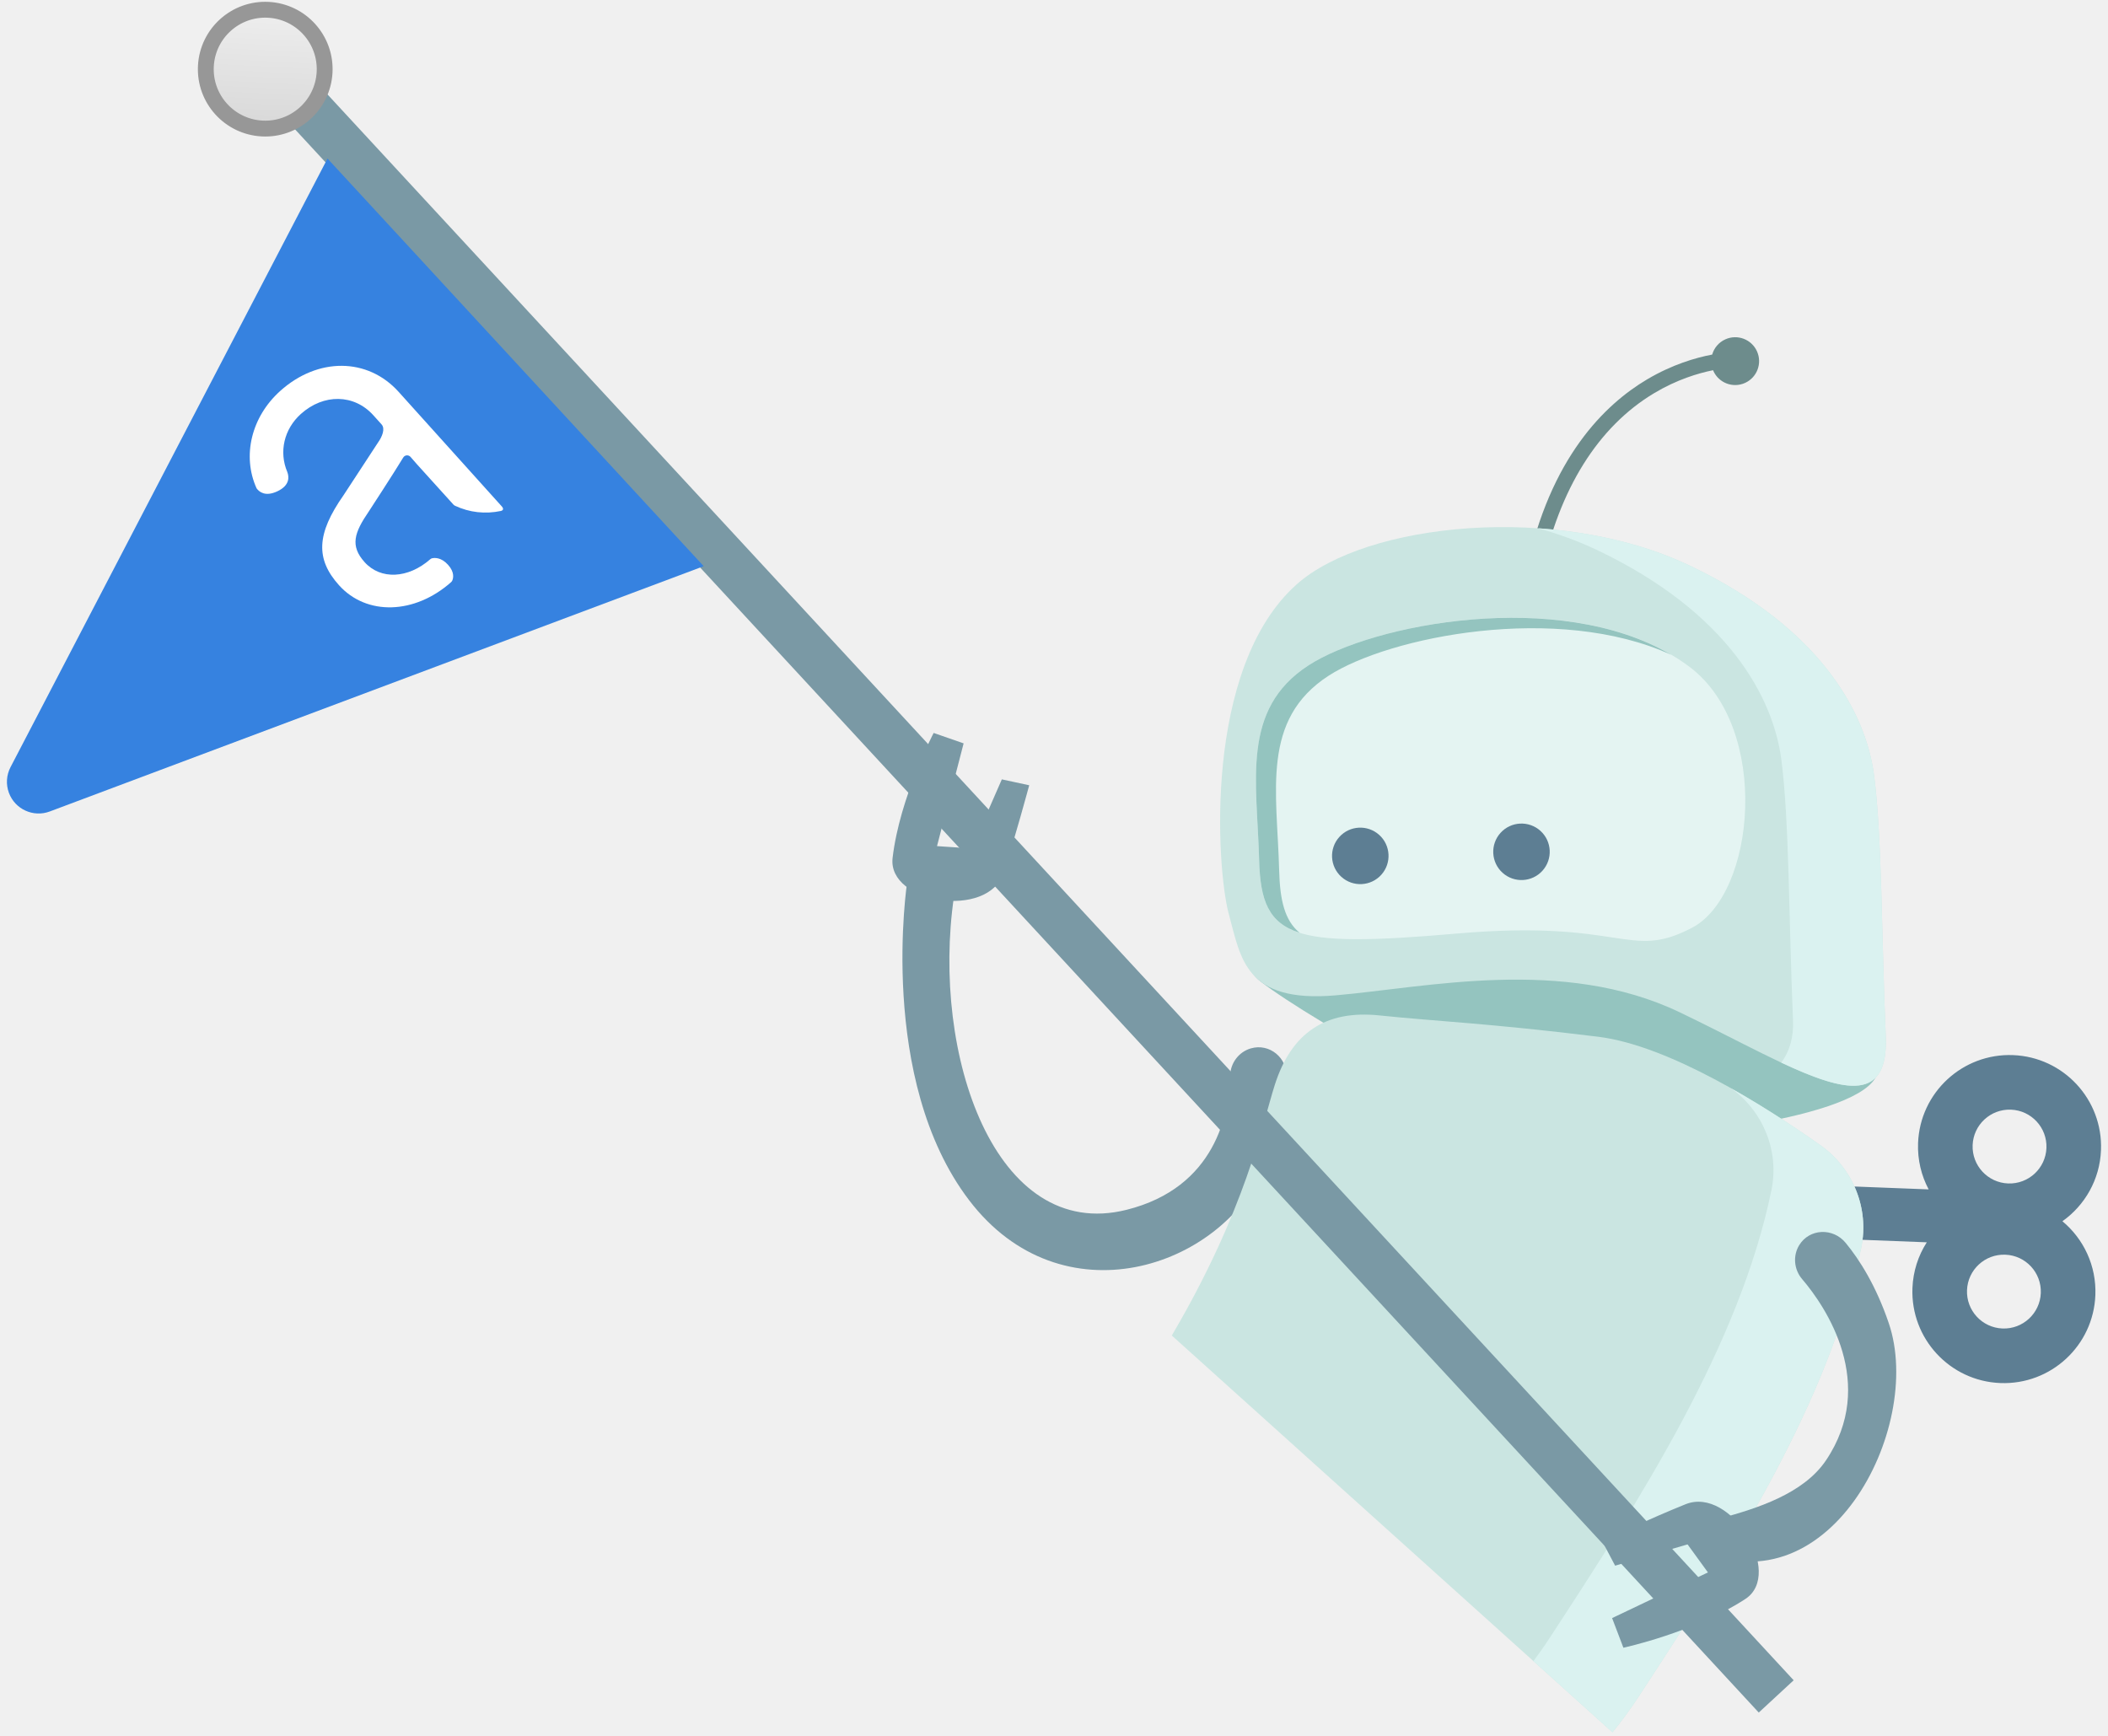
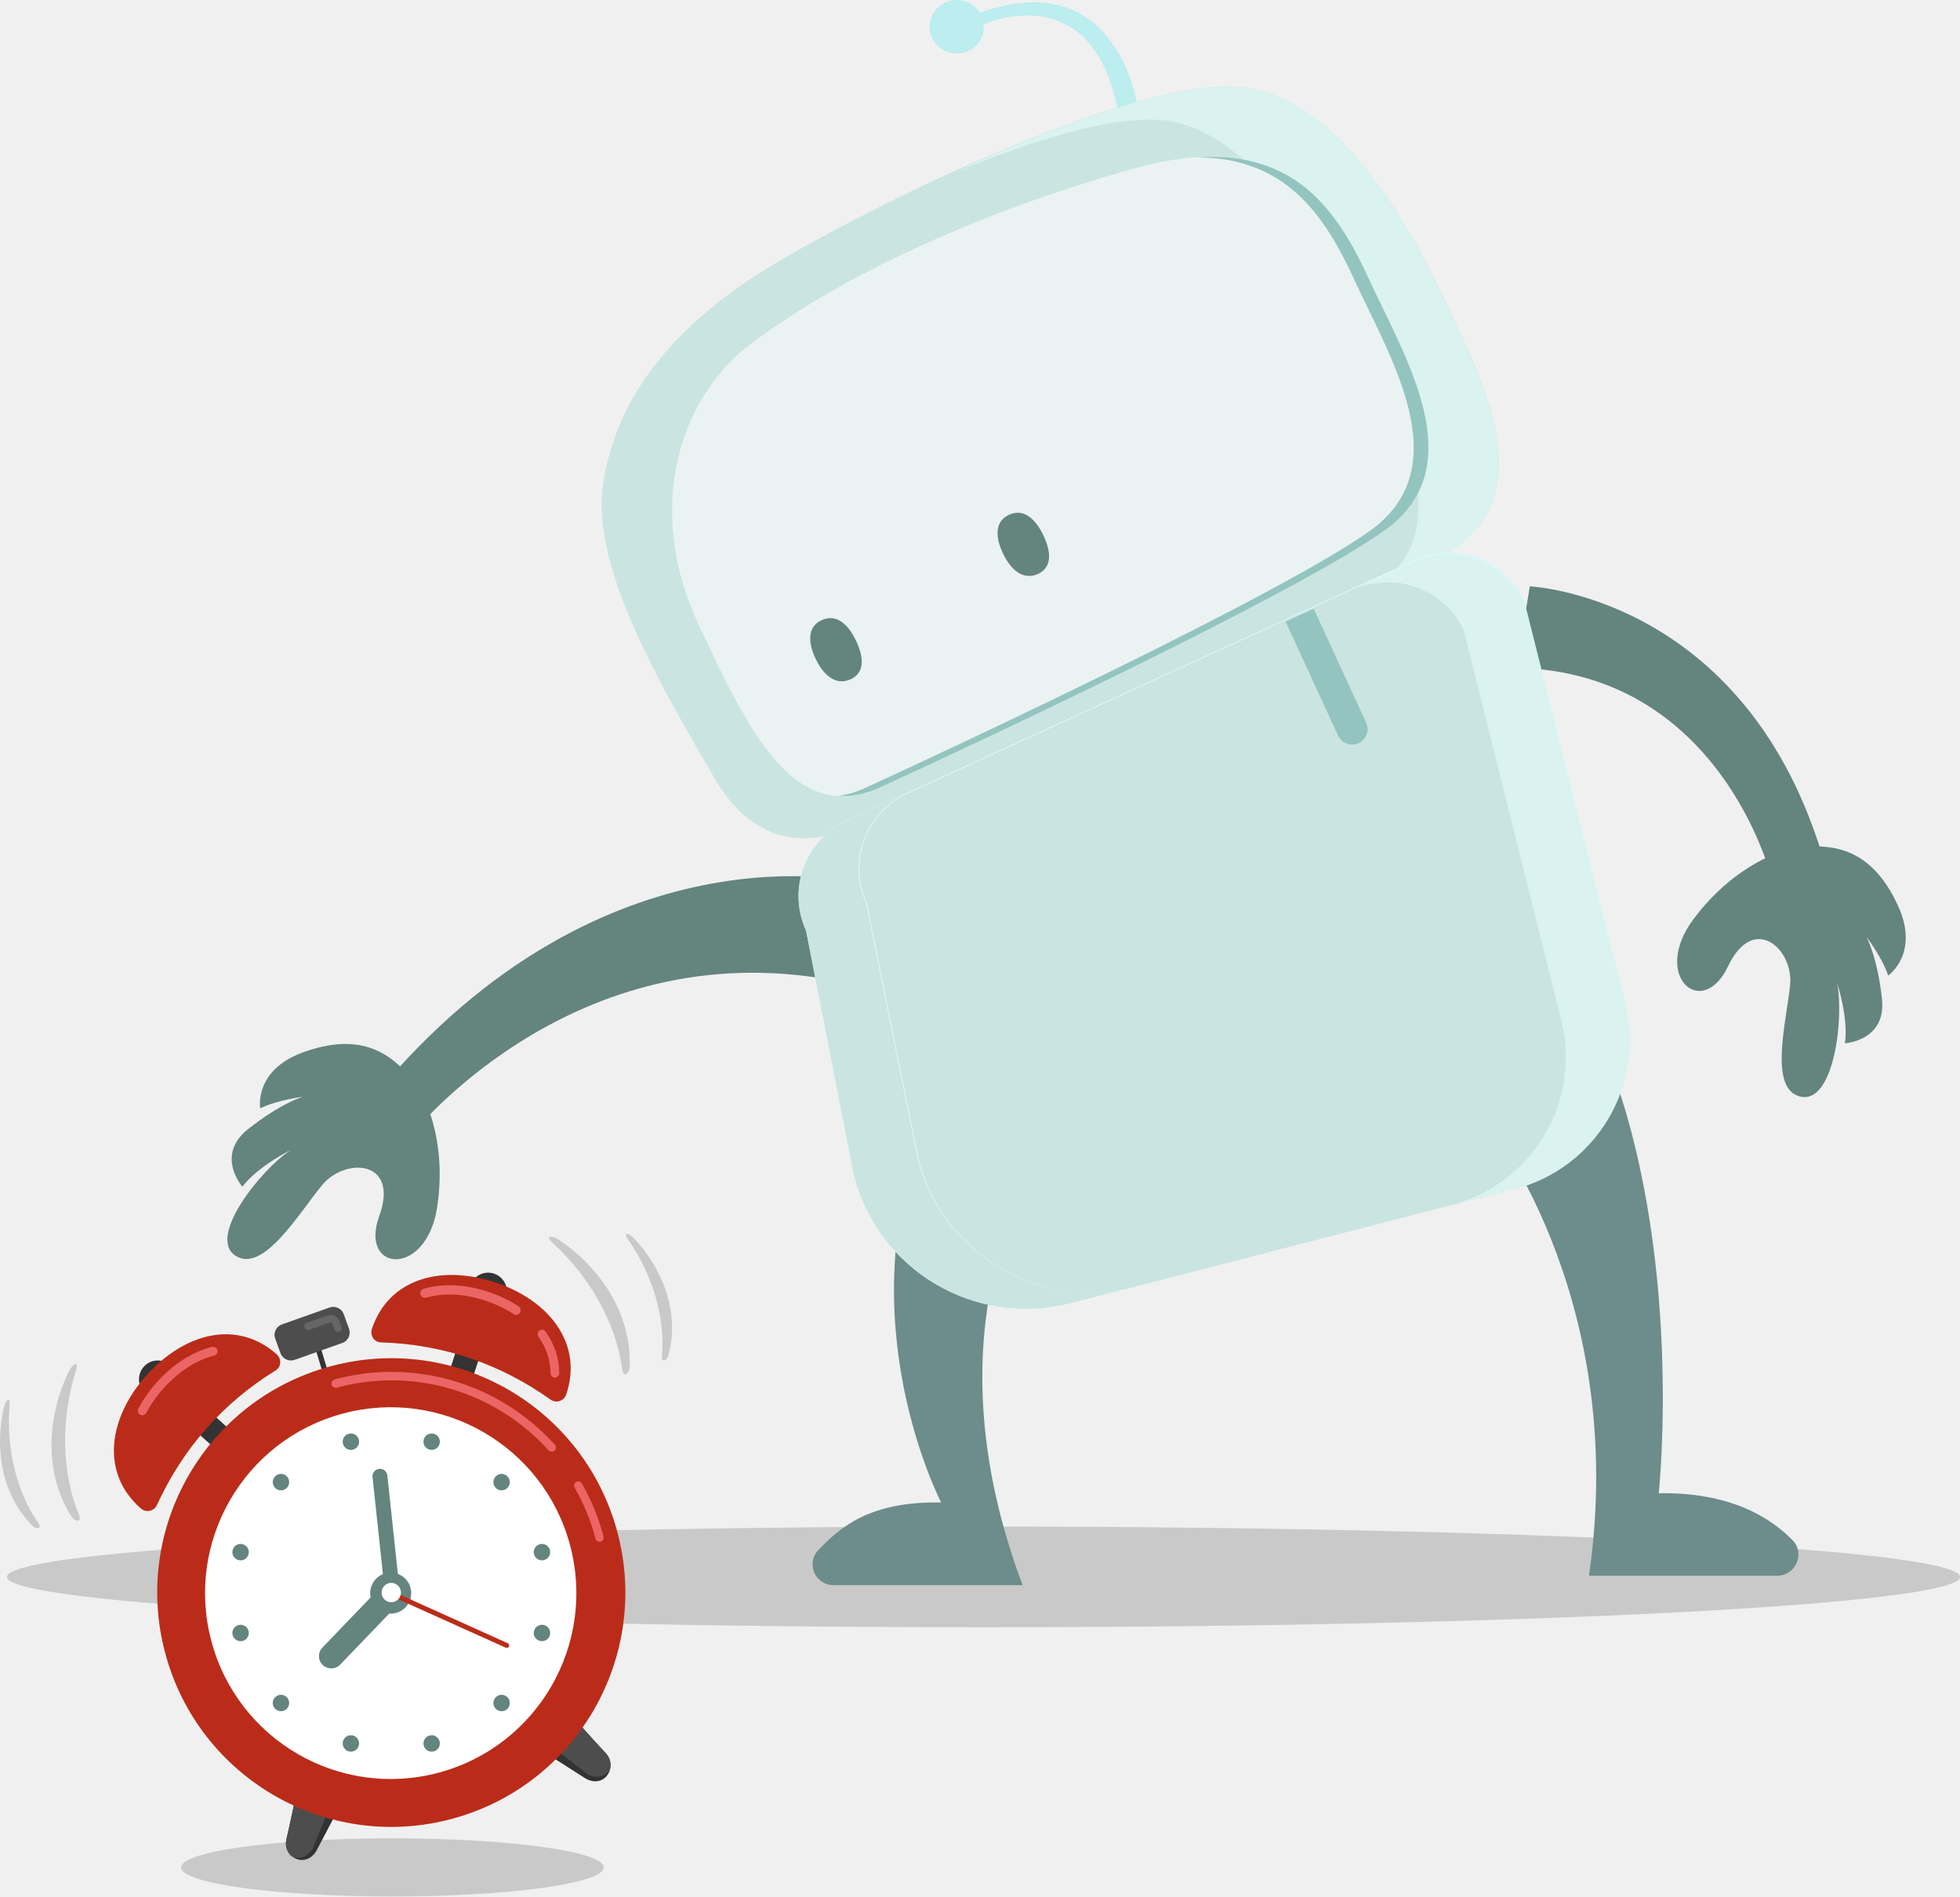
- <svg xmlns="http://www.w3.org/2000/svg" height="219" viewBox="0 0 266 219" width="266">
-   <linearGradient id="a" x1="50%" x2="50%" y1="0%" y2="100%">
-     <stop offset="0" stop-color="#eee" />
-     <stop offset="1" stop-color="#d8d8d8" />
-   </linearGradient>
+ <svg xmlns="http://www.w3.org/2000/svg" height="810" viewBox="0 0 837 810" width="837">
  <g fill="none" fill-rule="evenodd">
-     <g fill-rule="nonzero" transform="translate(108 36)">
-       <g fill="#7a99a5" transform="matrix(-.06975647 .9975641 -.9975641 -.06975647 57.18757 59.80933)">
-         <path d="m48.26 4.796c-.546 1.469-2.008 2.427-3.613 2.355-4.656-.211-14.198.797-17.801 11.866-5.295 16.266 17.875 25.974 37.899 24.476l1.436 6.017s-25.097 2.067-39.512-10.599c-14.415-12.665-6.435-32.306 6.869-36.951 4.714-1.646 8.567-2.021 11.334-1.953 2.52.062 4.245 2.485 3.388 4.789" transform="matrix(-1 0 0 1 85.18123 0)" />
-         <path d="m15.257 35s-6.978 1.369-11.256 2.452c-6.005 1.52-4.88 14.38.913 14.106 7.702-.364 16.087-4.07 16.087-4.07l-1.047-3.863-13.169 2.445v-4.374l8.973-3.198z" transform="matrix(-1 0 0 1 21.00056 0)" />
+     <path d="m837 673.497c0 11.874-186.694 21.503-416.996 21.503s-417.004-9.629-417.004-21.503 186.701-21.497 417.004-21.497 416.996 9.623 416.996 21.497" fill="#c9c9c9" />
+     <g fill="#64847e" transform="matrix(.8746197 -.4848096 -.4848096 -.8746197 752.1367 479.8394)">
+       <path d="m54.738 90.179s23.439 86.949-51.822 130.696l21.849 27.683s74.701-45.757 54.924-154.037l-3.004-16.758z" />
+       <path d="m66.096 96.923s-21.156 6.002-49.021-6.513c-27.872-12.521-17.802-39.728 2.976-24.861 20.764 14.867 28.187-7.101 19.377-19.832-8.817-12.738-30.008-34.616-19.048-43.951 10.953-9.335 32.557 20.68 37.032 35.036 0 0-2.899-15.449-9.566-24.167 0 0 16.044-7.71 23.033 8.922 6.989 16.625 7.038 26.303 7.038 26.303s1.639-11.079.105-18.887c0 0 16.604 1.604 18.173 24.461 1.562 22.858-7.325 36.646-30.099 43.488" />
+     </g>
+     <g fill="#64847e" transform="matrix(.9876883 .1564345 .1564345 -.9876883 92.3024 535.7943)">
+       <path d="m75.591 82.006s14.258-16.737 14.468-47.291c.224-30.547-28.705-32.704-23.838-7.633 4.874 25.071-18.187 22.676-26.093 9.37-7.913-13.313-18.992-41.689-32.046-35.61-13.047 6.079 5.259 38.208 16.457 48.25 0 0-12.85-9.062-17.998-18.747 0 0-13.684 11.38-1.471 24.65 12.206 13.271 20.988 17.346 20.988 17.346s-10.75-3.123-17.22-7.759c0 0-5.455 15.764 14.678 26.702 20.141 10.932 36.38 8.586 52.074-9.279" />
+       <path d="m72.832 61.032s52.361 95.962 163.75 95.92l10.315 42.984s-112.229 9.839-190.361-121.816z" />
+     </g>
+     <path d="m406.53.187c4.811-.868 9.454 1.354 11.894 5.22 59.725-21.352 67.575 41.163 67.575 41.163l-8.244 2.43c-9.426-52.076-44.996-43.544-57.679-38.692.598 5.879-3.411 11.322-9.411 12.398-6.295 1.125-12.331-2.999-13.477-9.218-1.147-6.213 3.039-12.175 9.341-13.3" fill="#bcedef" />
+     <path d="m395.547 480c-34.375 83.44 6.371 161.71 6.371 161.71-30.577-.532-43.04 10.514-52.482 20.384-5.35 5.604-1.301 14.906 6.441 14.906h80.814c-39.432-104.657 1.308-169.64 1.308-169.64z" fill="#6d8c8c" />
+     <path d="m685.37 449c34.079 85.064 22.99 188.766 22.99 188.766 30.247-.525 47.629 10.274 57.124 20.051 5.517 5.665 1.349 15.183-6.551 15.183h-80.372c17.536-121.144-45.56-196.69-45.56-196.69z" fill="#6d8c8c" />
+     <path d="m352.891 356.636s-27.922 10.012-47.652-24.213c-19.744-34.232-52.735-88.25-47.729-124.71 5.006-36.467 28.909-68.458 73.382-94.976 44.459-26.518 156.65-81.65 201.179-75.219 48.254 6.978 79.543 78.89 94.365 111.216 14.815 32.327 22.797 65.935-4.537 84.88-27.327 18.952-203.7 94.31-269.009 123.022" fill="#bce1dd" />
+     <path d="m352.891 356.636s-27.922 10.012-47.652-24.213c-19.744-34.232-52.735-88.25-47.729-124.71 5.006-36.467 28.909-68.458 73.382-94.976 44.459-26.518 156.65-81.65 201.179-75.219 48.254 6.978 79.543 78.89 94.365 111.216 14.815 32.327 22.797 65.935-4.537 84.88-27.327 18.952-203.7 94.31-269.009 123.022" fill="#cae5e1" />
+     <path d="m626.449 148.832c-14.808-32.355-46.069-104.329-94.278-111.313-29.288-4.242-87.878 18.232-137.171 41.66 39.717-17.594 82.429-31.836 105.792-27.229 44.355 8.751 75.762 80.669 90.564 113.017s23.412 65.698-.818 83.25c-7.478 5.421-27.763 15.574-53.924 27.783 40.893-18.611 74.587-34.767 85.303-42.214 27.308-18.961 19.334-52.599 4.533-84.954" fill="#daf2f0" />
+     <path d="m406.009 332.315s-23.885 8.146-43.145-26.339c-19.246-34.478-51.24-88.999-48.948-124.242 2.292-35.242 21.397-65.037 58.83-88.319 11.697-7.277 29.016-16.895 48.521-26.416-35.625 15.451-70.016 33.483-90.299 45.583-44.519 26.535-68.446 58.545-73.457 95.028-5.011 36.49 28.013 90.542 47.778 124.795 19.75 34.247 47.701 24.229 47.701 24.229 45.213-19.861 143.578-62.051 209.011-92.463-53.798 24.376-122.293 53.449-155.991 68.143" fill="#cae5e1" />
+     <path d="m298.602 267.326c20.325 43.154 39.964 85.72 76.588 68.923 36.638-16.797 177.449-82.641 215.277-109.858 37.835-27.211 8.507-73.745-6.868-107.262-15.382-33.517-37.31-64.738-100.112-46.975-56.494 15.978-118.49 41.495-162.753 74.627-29.665 22.193-46.314 69.203-22.131 120.545" fill="#eaf3f2" />
+     <path d="m335.604 262.062c-19.42-37.827-19.999-81.054-6.927-120.062-2.393 1.691-4.771 3.382-7.066 5.107-29.556 22.155-46.145 69.086-22.05 120.341 20.251 43.081 39.818 85.575 76.308 68.806 4.346-1.991 10.199-4.702 17.132-7.937-23.557-16.601-43.494-39.168-57.396-66.256" fill="#eaf3f2" />
+     <path d="m584.562 119.134c-12.985-28.25-30.618-54.862-73.492-51.909 38.331-.035 54.877 25.282 67.203 52.112 15.404 33.521 44.774 80.061 6.885 107.275-37.889 27.214-178.9 93.073-215.583 109.872-4.06 1.862-7.902 2.954-11.576 3.437 5.49.399 11.407-.686 17.858-3.64 36.69-16.799 177.701-82.651 215.583-109.872 37.889-27.214 8.519-73.754-6.878-107.275" fill="#94c4bf" />
+     <path d="m646.714 507.639-189.617 48.935c-40.611 10.481-82.013-13.965-92.479-54.6l-20.379-104.495c-8.168-17.814-.357-38.875 17.444-47.049l242.228-111.191c17.801-8.168 38.852-.358 47.014 17.457l42.979 170.894c9.058 35.145-12.07 70.984-47.189 80.049" fill="#d7f8f8" />
+     <path d="m625.629 268.689c-8.163-17.801-29.194-25.619-46.983-17.45l-190.993 87.658c-17.775 8.168-25.574 29.205-17.418 47.006l22.039 109.115c10.466 40.603 51.842 65.031 92.419 54.558l67.524-17.422 67.531-17.429c35.096-9.051 56.204-44.862 47.158-79.98z" fill="#cae5e1" />
+     <path d="m552.001 532.118-67.599 17.428c-40.623 10.477-82.044-13.959-92.522-54.576l-22.063-109.152c-8.165-17.807-.357-38.851 17.438-47.022l71.524-32.796-97.085 44.52c-17.809 8.171-25.624 29.222-17.452 47.029l20.388 104.45c10.471 40.617 51.893 65.053 92.515 54.576l159.855-41.219z" fill="#cae5e1" />
+     <path d="m693.897 428.133-43.111-170.488c-8.186-17.765-29.303-25.563-47.158-17.415l-25.628 11.701c17.849-8.141 38.958-.343 47.144 17.429l41.431 165.788c9.079 35.061-12.108 70.815-47.334 79.852l27.321-7.008c35.226-9.043 56.42-44.797 47.334-79.859" fill="#daf2f0" />
+     <path d="m571.388 314.156c1.521 3.311 5.442 4.758 8.763 3.242 3.307-1.517 4.765-5.426 3.251-8.737l-22.388-48.661-12.014 5.496z" fill="#94c4bf" />
+     <path d="m365.596 273.73c3.338 7.011 3.795 13.712-2.497 16.471-6.199 2.718-11.448-1.809-14.787-8.82-3.331-7.011-3.581-13.781 2.711-16.567 6.291-2.78 11.241 1.906 14.573 8.917" fill="#64847e" />
+     <path d="m445.597 228.729c3.331 7.011 3.802 13.712-2.497 16.471-6.199 2.718-11.456-1.81-14.787-8.821s-3.581-13.781 2.711-16.568c6.284-2.78 11.242 1.913 14.573 8.917" fill="#64847e" />
+     <g transform="translate(0 527)">
+       <path d="m167.578 283c-49.835 0-90.234-5.56-90.234-12.421 0-6.859 40.399-12.421 90.234-12.421 49.836 0 90.235 5.561 90.235 12.421 0 6.86-40.399 12.421-90.235 12.421" fill="#c9c9c9" />
+       <path d="m207.323 16.64c-4.389.618-7.446 4.682-6.83 9.076.617 4.394 4.676 7.457 9.064 6.839 4.389-.617 7.447-4.682 6.83-9.076-.616-4.394-4.674-7.457-9.064-6.839" fill="#333" />
+       <path d="m189.225 66.98 8.631-26.552 9.854 3.106-8.648 26.607z" fill="#333" />
+       <path d="m266.982 59.912c-.571 0-1.106-.627-1.324-2.294-2.544-19.472-13.9-39.312-29.324-53.473-2.342-2.151-2.188-2.942-1.146-2.942.885 0 2.411.572 3.586 1.367 16.682 11.279 31.191 30.908 30.089 54.454-.067 1.451-1.017 2.888-1.881 2.888m16.512-5.861c-.548-.001-.96-.585-.82-2.142 1.472-16.45-4.224-34.811-14.296-49.252-1.361-1.95-1.297-2.657-.666-2.657.682 0 2.03.829 2.956 1.81 11.634 12.304 19.955 31.067 14.746 50.197-.297 1.096-1.221 2.045-1.919 2.045" fill="#c9c9c9" />
+       <path d="m241.777 68.623c7.387-21.63-7.196-40.477-30.848-48.091-22.955-7.39-45.067-1.274-52.145 20.151-.785 2.378.718 5.56 3.923 5.658 26.8.82 51.046 9.255 72.459 24.479 2.273 1.616 5.638.649 6.611-2.197" fill="#ba2c19" />
+       <path d="m220.38 34.583c-.354 0-.712-.101-1.033-.311-1.759-1.156-3.669-2.229-5.714-3.206-2.013-.963-4.132-1.815-6.341-2.548-4.562-1.513-9.067-2.383-13.36-2.588-.669-.032-1.334-.049-1.993-.049-3.513 0-6.872.457-9.992 1.382-.175.052-.353.077-.528.077-.838 0-1.608-.569-1.849-1.44-.29-1.052.301-2.149 1.323-2.448 3.456-1.026 7.166-1.533 11.034-1.533.72 0 1.447.018 2.179.053 4.656.223 9.497 1.152 14.358 2.764 2.372.786 4.642 1.699 6.794 2.727 2.147 1.027 4.206 2.187 6.157 3.471.895.588 1.157 1.812.587 2.733-.367.592-.988.915-1.622.915" fill="#ec6565" />
+       <path d="m236.983 61.373c-1.016 0-1.845-.843-1.857-1.894-.026-2.776-.489-5.464-1.341-8.029-.879-2.646-2.172-5.152-3.827-7.484-.606-.856-.424-2.056.405-2.68.331-.249.715-.37 1.096-.37.574 0 1.14.273 1.504.788 1.878 2.649 3.349 5.498 4.349 8.507.971 2.926 1.499 6.013 1.53 9.223.012 1.058-.81 1.927-1.836 1.939-.008 0-.016.001-.023.001" fill="#ec6565" />
+       <path d="m64.366 54.654c4.109-1.662 8.787.326 10.446 4.44 1.66 4.115-.325 8.798-4.435 10.46-4.108 1.662-8.786-.326-10.445-4.44-1.66-4.115.325-8.798 4.434-10.46" fill="#333" />
+       <path d="m105.071 89.829-20.801-18.713-6.926 7.552 20.844 18.751z" fill="#333" />
+       <path d="m16.002 125.67c-.642 0-1.486-.351-2.078-.943-13.931-13.953-16.09-34.341-12.214-50.796.355-1.507 1.286-3.119 1.888-3.119.405 0 .661.728.494 2.71-1.482 17.523 2.727 36.254 12.131 49.752 1.183 1.699.683 2.396-.221 2.396m17.125-3.184c-.796 0-1.914-.692-2.542-1.679-12.598-19.825-9.886-44.051-1.177-62.138.763-1.583 2.159-3.14 2.892-3.14.55 0 .727.879-.021 3.285-6.204 19.953-6.113 42.788 1.346 60.906.823 1.999.341 2.766-.498 2.766" fill="#c9c9c9" />
+       <path d="m60.148 117.267c-17.265-15.062-14.051-38.711 2.674-57.156 16.231-17.902 38.503-23.668 55.397-8.629 1.874 1.668 2.165 5.182-.569 6.871-22.865 14.129-39.695 33.584-50.659 57.511-1.163 2.54-4.571 3.385-6.844 1.403" fill="#ba2c19" />
+       <path d="m60.779 77.448c-.298 0-.601-.069-.884-.215-.941-.486-1.309-1.639-.819-2.574 1.067-2.041 2.284-4.032 3.646-5.957 1.363-1.927 2.885-3.818 4.556-5.654 3.426-3.761 7.165-6.941 11.087-9.44 3.919-2.499 8.014-4.308 12.153-5.327.157-.039.315-.058.47-.058.861 0 1.644.579 1.863 1.446.259 1.024-.366 2.062-1.396 2.319-3.738.922-7.451 2.565-11.02 4.839-3.615 2.304-7.091 5.268-10.307 8.798-1.555 1.709-2.976 3.473-4.252 5.278-1.295 1.831-2.428 3.676-3.39 5.515-.342.655-1.011 1.029-1.706 1.029" fill="#ec6565" />
+       <path d="m139.888 66.244 2.153-.683-5.631-18.8-2.152.683z" fill="#333" />
+       <path d="m140.728 31.448-20.344 7.215c-2.462.872-3.756 3.584-2.876 6.026l2.256 6.253c.881 2.442 3.616 3.724 6.077 2.852l20.344-7.215c2.462-.874 3.756-3.585 2.876-6.026l-2.256-6.254c-.881-2.441-3.616-3.724-6.077-2.851" fill="#4d4d4d" />
+       <path d="m127.396 234.778c-1.527 7.469-3.034 14.878-5.137 23.957-1.502 7.259 7.804 12.572 12.743 4.973l11.903-22.636z" fill="#333" />
+       <path d="m127.41 234.778c-1.532 7.521-3.042 14.98-5.151 24.121-.542 2.636.323 5.016 1.886 6.625 2.824 1.649 6.718 1.273 9.362-2.815 4.187-10.365 6.902-17.057 9.021-23.034z" fill="#4d4d4d" />
+       <path d="m242.346 203.604c5.076 5.773 10.103 11.504 16.487 18.397 4.948 5.603-.435 14.933-8.529 10.76l-21.677-13.84z" fill="#333" />
+       <path d="m242.221 203.604c5.111 5.744 10.172 11.446 16.6 18.306 1.796 2.01 2.24 4.503 1.69 6.673-1.626 2.837-5.198 4.453-9.551 2.236-8.847-6.882-14.569-11.32-19.414-15.434z" fill="#4d4d4d" />
+       <path d="m192.958 249.853c53.314-14.305 84.953-69.178 70.668-122.564-14.284-53.385-69.086-85.066-122.399-70.761-53.314 14.304-84.953 69.177-70.668 122.563 14.284 53.386 69.086 85.067 122.399 70.762" fill="#ba2c19" />
+       <path d="m188.553 233.39c44.234-11.868 70.484-57.396 58.632-101.689-11.852-44.294-57.319-70.578-101.552-58.71-44.234 11.868-70.485 57.396-58.632 101.689 11.852 44.294 57.319 70.578 101.552 58.71" />
+       <path d="m187.366 230.105c42.288-11.346 67.383-54.871 56.052-97.216-11.33-42.344-54.798-67.474-97.086-56.127-42.288 11.347-67.383 54.871-56.052 97.216 11.33 42.344 54.798 67.474 97.086 56.127" fill="#fff" />
+       <g fill="#64847e">
+         <path d="m167.555 156.356c-1.607 0-2.988-1.206-3.161-2.829l-5.31-49.688c-.186-1.737 1.081-3.296 2.827-3.481 1.752-.184 3.315 1.076 3.501 2.812l5.31 49.688c.186 1.737-1.081 3.295-2.829 3.48-.114.013-.228.018-.339.018" />
+         <path d="m141.471 185.582c-1.309 0-2.619-.482-3.64-1.454-2.103-2.002-2.178-5.323-.167-7.416l25.945-27.016c2.012-2.093 5.346-2.168 7.45-.166 2.103 2.002 2.177 5.323.166 7.416l-25.945 27.016c-1.036 1.078-2.42 1.62-3.809 1.62" />
+         <path d="m169.115 161.901c4.669-1.253 7.441-6.06 6.19-10.735-1.251-4.675-6.052-7.451-10.721-6.198-4.67 1.253-7.441 6.06-6.19 10.735 1.251 4.676 6.052 7.451 10.721 6.198" />
+         <path d="m106.127 136.833c.5-1.87-.612-3.798-2.478-4.299-1.868-.501-3.793.613-4.294 2.482-.5 1.869.612 3.798 2.48 4.299 1.867.501 3.792-.613 4.293-2.482zm16.335 61.048c-1.367-1.368-3.59-1.368-4.957 0-1.367 1.368-1.367 3.595 0 4.964 1.367 1.368 3.59 1.368 4.957 0s1.367-3.595 0-4.964zm28.296 16.357c-1.868-.501-3.793.613-4.293 2.482-.5 1.87.612 3.798 2.478 4.3 1.867.501 3.792-.614 4.293-2.482.5-1.87-.612-3.798-2.478-4.3zm60.965-16.357c-1.367 1.368-1.367 3.595.001 4.964 1.367 1.368 3.59 1.37 4.957 0 1.367-1.368 1.367-3.595 0-4.964-1.367-1.368-3.592-1.368-4.958 0zm16.336-28.332c-.5 1.869.612 3.798 2.478 4.299 1.867.501 3.793-.613 4.293-2.482.5-1.869-.612-3.798-2.478-4.299-1.867-.502-3.792.612-4.293 2.482zm-16.335-61.048c1.367 1.368 3.59 1.368 4.957-.001 1.367-1.368 1.367-3.595 0-4.964-1.368-1.368-3.59-1.368-4.957 0-1.367 1.37-1.368 3.595 0 4.965zm-28.294-16.358c1.867.501 3.792-.613 4.292-2.482.5-1.87-.611-3.798-2.478-4.299-1.867-.501-3.793.613-4.293 2.482-.5 1.869.612 3.798 2.48 4.299zm-77.303 77.406c-.501-1.873-2.423-2.984-4.293-2.483-1.87.502-2.98 2.428-2.478 4.299.501 1.873 2.423 2.984 4.293 2.483 1.869-.502 2.98-2.428 2.478-4.299zm44.631-77.406c1.869-.502 2.979-2.426 2.478-4.299-.501-1.873-2.424-2.984-4.293-2.482-1.87.502-2.98 2.426-2.478 4.299.5 1.871 2.423 2.983 4.293 2.482zm77.301 44.691c.501 1.871 2.423 2.983 4.293 2.482 1.87-.502 2.98-2.428 2.478-4.299-.501-1.873-2.423-2.984-4.293-2.482-1.869.502-2.979 2.426-2.478 4.299zm-44.63 77.405c-1.87.502-2.98 2.426-2.48 4.299.501 1.873 2.424 2.984 4.293 2.482 1.87-.502 2.98-2.426 2.478-4.299-.5-1.871-2.423-2.984-4.292-2.482zm-60.967-105.738c1.367-1.368 1.368-3.595 0-4.964-1.367-1.368-3.59-1.368-4.957 0-1.367 1.37-1.368 3.595 0 4.964 1.367 1.37 3.59 1.37 4.957 0z" />
      </g>
-       <path d="m153.003 113.15c-1.646 1.978-4.585 2.246-6.562.6-1.979-1.647-2.247-4.585-.601-6.563 1.646-1.977 4.585-2.246 6.563-.599 1.978 1.646 2.247 4.585.6 6.562zm-11.72 14.076c-1.646 1.979-4.584 2.248-6.562.601s-2.246-4.585-.6-6.562c1.647-1.979 4.585-2.248 6.563-.601 1.977 1.646 2.246 4.585.599 6.562zm-.738-24.447c-2.387 2.867-3.147 6.549-2.389 9.928-3.461-.134-6.943 1.281-9.33 4.149-4.081 4.902-3.415 12.185 1.487 16.266s12.184 3.415 16.266-1.487c1.363-1.637 2.194-3.54 2.517-5.5l8.298 6.908c1.418 1.181 3.525.988 4.706-.43 1.18-1.418.987-3.525-.431-4.706l-8.28-6.892c1.852-.676 3.556-1.832 4.909-3.456 4.081-4.903 3.415-12.185-1.487-16.266-4.902-4.081-12.185-3.416-16.266 1.486z" fill="#5d7e93" transform="matrix(-.7431448 -.6691306 -.6691306 .7431448 330.3338 126.8032)" />
-       <path d="m54.14 71.453c-1.288 6.122 15.85 25.323 23.23 30.747 7.379 5.423 33.952 11.424 42.578 12.1 8.627.674 3.109-20.559 3.109-20.559s-65.443-38.801-68.917-22.288" fill="#94c4bf" transform="matrix(-.7431448 -.6691306 -.6691306 .7431448 216.6777 83.17479)" />
-       <path d="m118.095 162.568c3.69-18.071 9.396-27.525 11.506-32.203 2.83-6.273 1.616-11.31-3.98-15.373-5.597-4.064-10.948-8.527-22.272-16.439-7.388-5.163-21.253-7.556-29.997-8.597-5.005-.596-9.926 1.787-12.476 6.135-10.068 17.175-13.794 40.003-17.027 60.79-.318 2.045-.502 3.93-.582 5.687z" fill="#cae5e1" transform="matrix(-.7431448 -.6691306 -.6691306 .7431448 236.4046 90.74721)" />
-       <path d="m95.501 177.467c.103-1.113.233-2.259.422-3.477 3.233-20.787 6.959-43.615 17.027-60.789 2.537-4.328 7.422-6.706 12.403-6.141-4.729-1.06-9.433-1.758-13.19-2.205-5.005-.596-9.926 1.787-12.476 6.135-10.068 17.175-13.794 40.003-17.027 60.789-.318 2.046-.502 3.931-.582 5.688z" fill="#daf2f0" transform="matrix(-.7431448 -.6691306 -.6691306 .7431448 275.2158 105.6455)" />
-       <path d="m117.39 25.606c-.69-.62-1.587-.861-2.437-.741-1.191-1.721-3.181-4.089-6.22-6.242-5.031-3.564-14.003-7.171-28.174-4.102-.525.114-.859.631-.746 1.158.046.208.154.386.302.517.224.202.539.296.856.228 10.62-2.3 19.801-1.011 26.548 3.727 2.73 1.917 4.558 4.045 5.677 5.62l-.067.067c-1.113 1.241-1.008 3.149.232 4.262 1.241 1.112 3.149 1.009 4.262-.233 1.112-1.241 1.008-3.149-.233-4.261" fill="#6d8c8c" transform="matrix(.4067366 -.9135455 .9135455 .4067366 38.58295 103.6468)" />
-       <path d="m116.702 106.065c-4.88 3.145-9.07 6.995-16.899-1.382-7.828-8.377-18.026-22.848-33.683-27.46-15.655-4.613-29.92-6.445-21.323-15.194 8.597-8.749 17.313-18.539 23.197-23.533 5.885-4.994 17.262-9.278 34.954-3.994 17.693 5.284 33.904 23.271 35.207 34.889 1.773 15.793-16.572 33.531-21.453 36.674" fill="#cae5e1" transform="matrix(-.7431448 -.6691306 -.6691306 .7431448 204.7507 78.59643)" />
-       <path d="m82.699 79.099c8.596-8.75 17.313-18.54 23.197-23.534 5.885-4.994 17.262-9.278 34.955-3.994 2.468.737 4.905 1.73 7.279 2.909-5.214-4.087-11.165-7.443-17.294-9.273-17.692-5.284-29.069-1-34.954 3.994-5.884 4.994-14.6 14.784-23.197 23.533-5.869 5.974-1.081 8.723 7.53 11.334.171-1.733.954-3.412 2.484-4.969" fill="#daf2f0" transform="matrix(-.7431448 -.6691306 -.6691306 .7431448 232.6388 89.30168)" />
-       <path d="m73.747 36.076c-12.83-1.162-25.435 15.764-22.291 24.248 3.146 8.484 7.083 4.893 21.541 20.381 14.459 15.488 17.954 17.014 24.793 9.805 6.839-7.209 14.433-12.568 11.79-22.403-2.642-9.835-18.543-30.465-35.833-32.031" fill="#e4f4f2" transform="matrix(-.7431448 -.6691306 -.6691306 .7431448 184.12 70.67704)" />
-       <path d="m87.219 59.524c-2.504-9.32-16.916-28.323-33.132-31.621 15.066 4.724 28.014 22.119 30.375 30.907 2.643 9.836-4.95 15.194-11.79 22.403-2.621 2.762-4.752 4.237-7.196 4.139 3.75 1.698 6.402.318 9.953-3.425 6.839-7.209 14.433-12.568 11.79-22.403" fill="#94c4bf" transform="matrix(-.7431448 -.6691306 -.6691306 .7431448 161.7588 62.09338)" />
-       <path d="m87.554 71.495c0 1.969-1.597 3.565-3.565 3.565s-3.564-1.596-3.564-3.565c0-1.968 1.596-3.564 3.564-3.564s3.565 1.596 3.565 3.564" fill="#5d7e93" transform="matrix(-.7431448 -.6691306 -.6691306 .7431448 194.2457 74.56396)" />
-       <path d="m67.215 72.01c0 1.969-1.595 3.565-3.564 3.565s-3.565-1.596-3.565-3.565c0-1.968 1.596-3.564 3.565-3.564s3.564 1.596 3.564 3.564" fill="#5d7e93" transform="matrix(-.7431448 -.6691306 -.6691306 .7431448 159.1356 61.08644)" />
-       <g fill="#7a99a5" transform="translate(89 118)">
-         <path d="m39.225 11.725c-4.656-.211-16.27.651-19.873 11.72-3.172 9.744 8.894 23.239 1.895 20.04-17.457-7.978-6.435-32.306 6.869-36.951 4.714-1.646 8.567-2.021 11.334-1.953 2.52.062 4.245 2.485 3.388 4.789-.546 1.469-2.008 2.427-3.613 2.355z" transform="matrix(-.6156615 -.7880107 -.7880107 .6156615 63.79668 31.11572)" />
-         <path d="m18.628 36.081s-6.978 1.369-11.256 2.452c-6.005 1.52-4.88 14.38.913 14.106 7.702-.364 16.087-4.07 16.087-4.07l-1.047-3.863-13.169 2.445v-4.374l8.973-3.198z" transform="matrix(-.809017 .5877853 .5877853 .809017 -.981799 .319006)" />
-       </g>
-     </g>
-     <path d="m34.148 18.957 193 188" stroke="#7a99a5" stroke-linecap="square" stroke-width="6" transform="matrix(.9986295 .05233596 -.05233596 .9986295 6.09077 -6.682764)" />
-     <g fill-rule="nonzero">
-       <path d="m-.853 32.193h70l-33.212 81.634c-.833 2.046-3.166 3.03-5.212 2.198-1.052-.428-1.872-1.282-2.256-2.351z" fill="#3682e0" transform="matrix(.6781597 .7349146 -.7349146 .6781597 65.56257 -1.196192)" />
-       <path d="m57.198 74.694v-19.474c0-5.843-4.645-10.084-11.046-10.084-4.875 0-9.06 2.851-10.423 7.138-.057.543.083 1.527 1.66 2.02 1.73.538 2.368-.363 2.6-.957.897-2.611 3.317-4.3 6.164-4.3 3.879 0 6.696 2.626 6.696 6.242v1.55c0 .725-.957 1.198-1.86 1.4l-7.702 2.036c-5.764 1.328-8.01 3.588-8.01 8.06 0 5.197 4.621 9.124 10.767 9.17.083.001.164-.014.24-.047.287-.126.943-.553.943-1.836 0-1.281-.654-1.795-.941-1.959-.08-.045-.166-.065-.256-.066-3.718-.048-6.404-2.245-6.404-5.262 0-2.787 1.508-3.643 4.68-4.411 0 0 5.58-1.483 7.778-2.149.373-.112.743.173.736.566l-.019 1.234.016 6.849c0 .083.017.166.048.242.78 1.853 2.117 3.356 3.869 4.369.375.194.464-.127.464-.333" fill="#fff" transform="matrix(.7431448 -.6691306 .6691306 .7431448 -29.15213 46.68784)" />
-       <circle cx="33.469" cy="8.728" fill="url(#a)" r="7.5" stroke="#979797" stroke-width="2" transform="matrix(.9986295 .05233596 -.05233596 .9986295 .502679 -1.739688)" />
+       <path d="m216.383 176.814c-.147 0-.296-.031-.436-.094l-49.455-22.277c-.529-.238-.762-.854-.52-1.376.242-.521.868-.751 1.396-.513l49.454 22.277c.53.238.763.855.521 1.376-.177.382-.559.608-.96.608" fill="#ba2c19" />
+       <path d="m168.162 157.188c2.205-.592 3.513-2.861 2.923-5.07-.591-2.208-2.858-3.518-5.063-2.927-2.205.592-3.514 2.861-2.923 5.07.59 2.208 2.858 3.519 5.063 2.927" fill="#fff" />
+       <path d="m235.592 93.034c-.488 0-.973-.199-1.328-.591-11.219-12.425-25.659-21.496-41.595-26.212-8.137-2.408-16.668-3.679-25.36-3.679-7.756 0-15.64 1.012-23.492 3.131-.156.042-.313.062-.466.062-.793 0-1.519-.533-1.734-1.342-.257-.965.312-1.957 1.27-2.216 8.151-2.2 16.342-3.25 24.399-3.25 9.046 0 17.921 1.323 26.396 3.83 16.564 4.901 31.574 14.332 43.237 27.247.666.738.612 1.88-.12 2.551-.344.314-.776.469-1.205.469" fill="#ec6565" />
+       <path d="m256.036 131.515c-.784 0-1.502-.528-1.715-1.33-1.033-3.898-2.293-7.638-3.755-11.214-1.497-3.658-3.225-7.19-5.162-10.584-.49-.858-.199-1.953.651-2.447.278-.163.583-.24.884-.24.613 0 1.21.322 1.538.897 1.995 3.498 3.79 7.17 5.361 11.01 1.544 3.772 2.857 7.66 3.915 11.65.255.957-.308 1.94-1.257 2.197-.153.042-.308.061-.46.061" fill="#ec6565" />
+       <path d="m144.33 41.89c-.658 0-1.274-.401-1.508-1.044l-1.011-2.773c-.062-.172-.198-.256-.273-.291-.074-.036-.227-.085-.401-.022l-9.115 3.199c-.834.293-1.751-.133-2.048-.951-.298-.818.136-1.718.969-2.01l9.115-3.2c.936-.327 1.948-.279 2.851.14.903.419 1.584 1.157 1.92 2.076l1.01 2.773c.298.818-.136 1.718-.969 2.011-.178.062-.36.092-.539.092" fill="#666" />
    </g>
  </g>
</svg>
